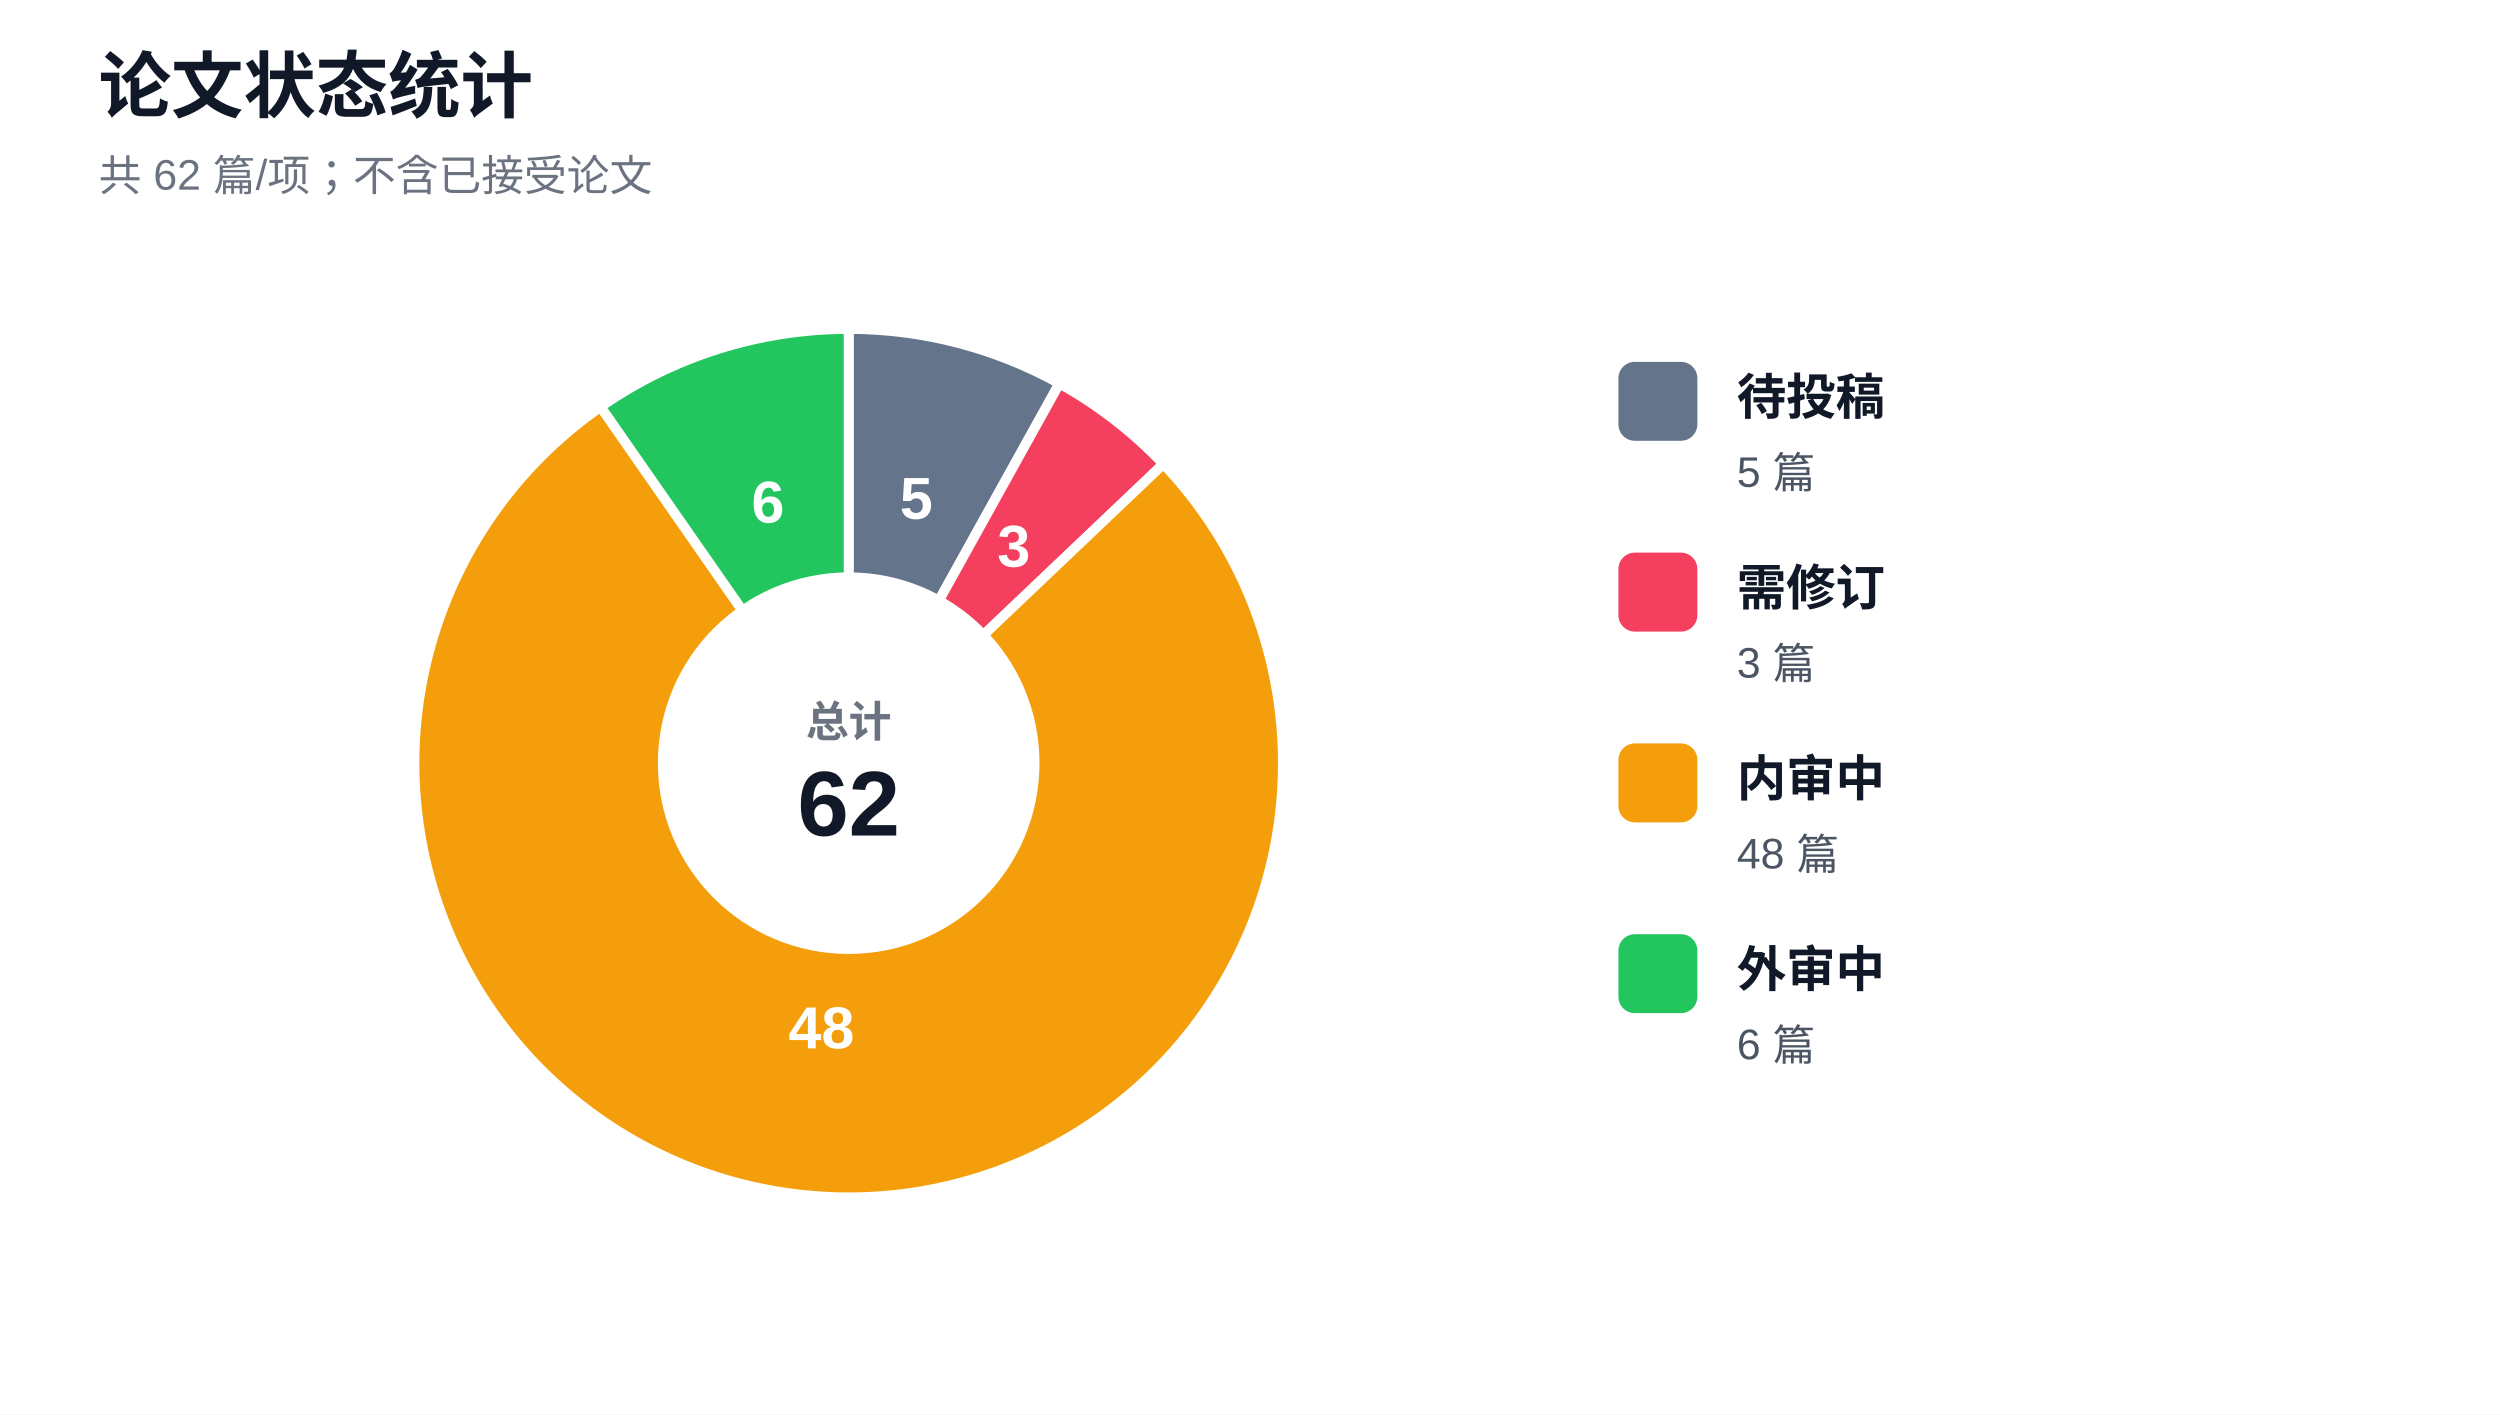
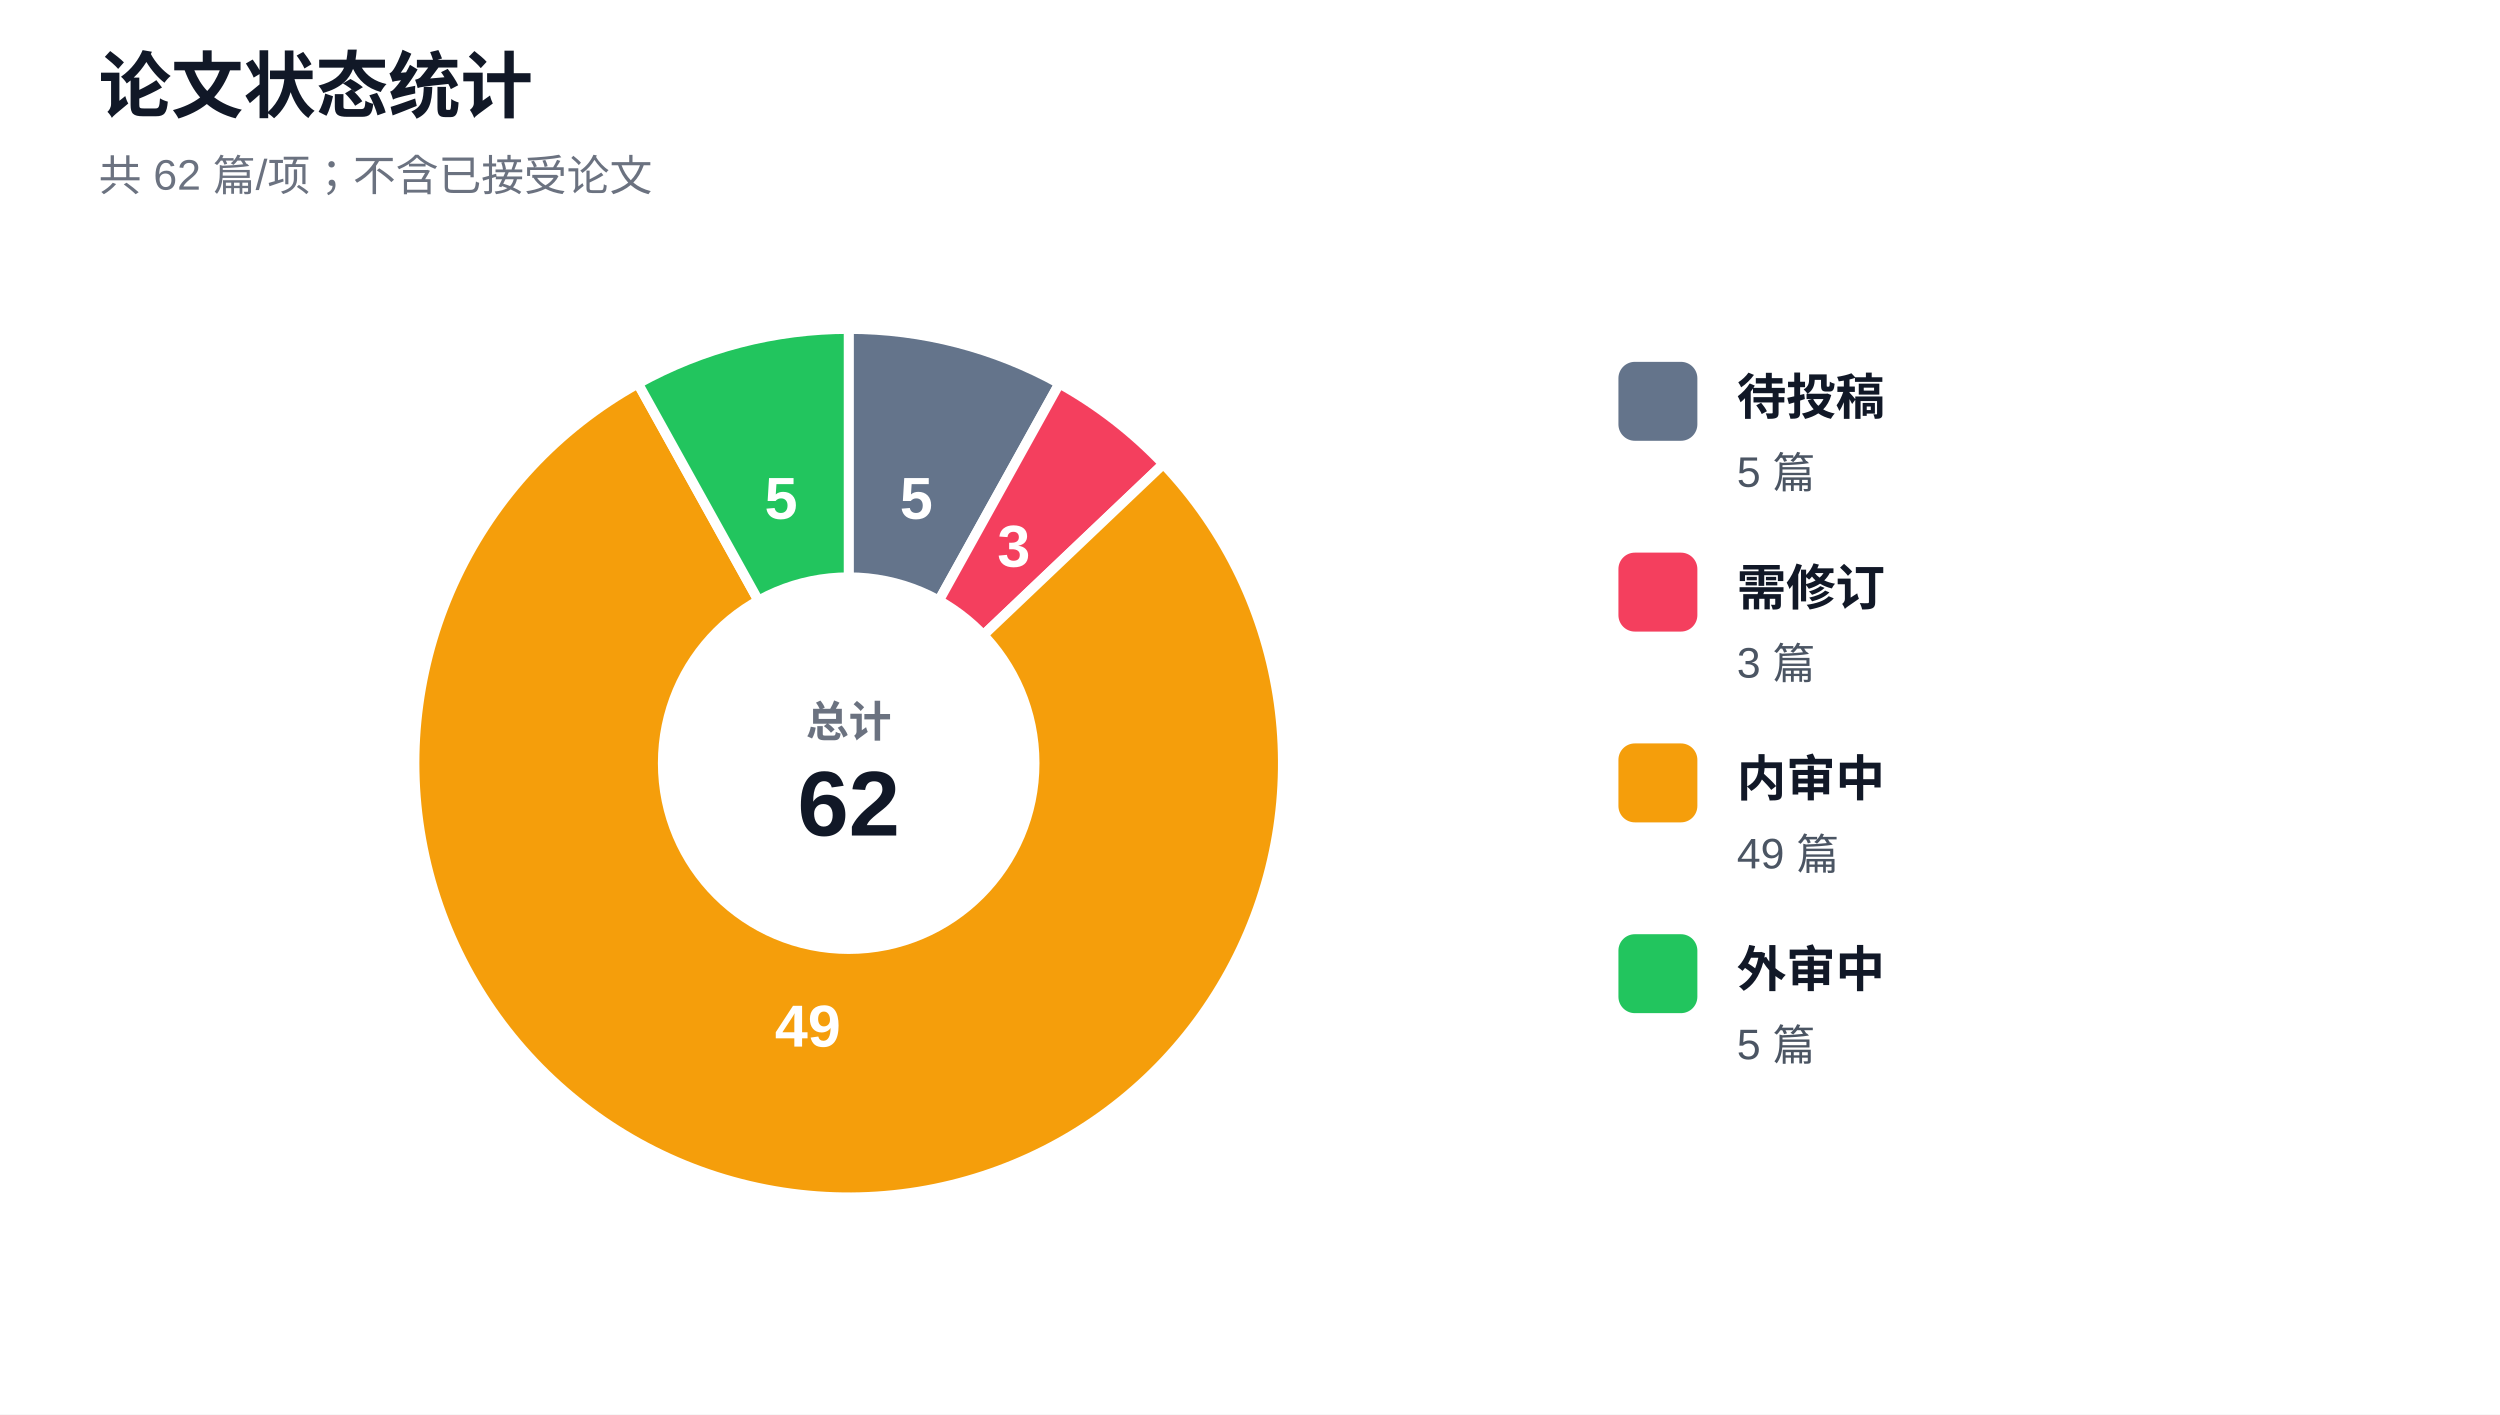
<svg xmlns="http://www.w3.org/2000/svg" width="760" height="430" viewBox="0 0 760 430" role="img" aria-labelledby="title desc">
  <rect width="760" height="430" fill="#ffffff" />
  <text x="30" y="34" fill="#111827" font-family="Arial, Microsoft YaHei, sans-serif" font-size="22" font-weight="700">论文状态统计</text>
  <text x="30" y="58" fill="#6b7280" font-family="Arial, Microsoft YaHei, sans-serif" font-size="13">共 62 篇/项；不含已接受论文</text>
  <g font-family="Arial, Microsoft YaHei, sans-serif">
    <path d="M 258 232 L 258 100 A 132 132 0 0 1 322.06 116.586 Z" fill="#64748b" stroke="#ffffff" stroke-width="3" />
    <text x="278.554" y="152.618" fill="#ffffff" font-size="18" font-weight="800" text-anchor="middle" dominant-baseline="middle">5</text>
    <path d="M 258 232 L 322.06 116.586 A 132 132 0 0 1 353.673 141.056 Z" fill="#f43f5e" stroke="#ffffff" stroke-width="3" />
    <text x="308.193" y="167.156" fill="#ffffff" font-size="18" font-weight="800" text-anchor="middle" dominant-baseline="middle">3</text>
-     <path d="M 258 232 L 353.673 141.056 A 132 132 0 1 1 182.593 123.659 Z" fill="#f59e0b" stroke="#ffffff" stroke-width="3" />
-     <text x="249.704" y="313.579" fill="#ffffff" font-size="18" font-weight="800" text-anchor="middle" dominant-baseline="middle">48</text>
-     <path d="M 258 232 L 182.593 123.659 A 132 132 0 0 1 258 100 Z" fill="#22c55e" stroke="#ffffff" stroke-width="3" />
-     <text x="233.452" y="153.761" fill="#ffffff" font-size="18" font-weight="800" text-anchor="middle" dominant-baseline="middle">6</text>
+     <path d="M 258 232 L 353.673 141.056 A 132 132 0 1 1 193.94 116.586 Z" fill="#f59e0b" stroke="#ffffff" stroke-width="3" />
+     <text x="245.583" y="313.054" fill="#ffffff" font-size="18" font-weight="800" text-anchor="middle" dominant-baseline="middle">49</text>
+     <path d="M 258 232 L 193.94 116.586 A 132 132 0 0 1 258 100 Z" fill="#22c55e" stroke="#ffffff" stroke-width="3" />
+     <text x="237.446" y="152.618" fill="#ffffff" font-size="18" font-weight="800" text-anchor="middle" dominant-baseline="middle">5</text>
    <circle cx="258" cy="232" r="58" fill="#ffffff" />
    <text x="258" y="224" fill="#6b7280" font-size="13" font-weight="700" text-anchor="middle">总计</text>
    <text x="258" y="254" fill="#111827" font-size="28" font-weight="700" text-anchor="middle">62</text>
  </g>
  <g font-family="Arial, Microsoft YaHei, sans-serif">
    <rect x="492" y="110" width="24" height="24" rx="5" fill="#64748b" />
    <text x="528" y="126" fill="#111827" font-size="15" font-weight="700">待投稿</text>
    <text x="528" y="148" fill="#4b5563" font-size="13">5 篇</text>
    <rect x="492" y="168" width="24" height="24" rx="5" fill="#f43f5e" />
    <text x="528" y="184" fill="#111827" font-size="15" font-weight="700">需修订</text>
    <text x="528" y="206" fill="#4b5563" font-size="13">3 篇</text>
    <rect x="492" y="226" width="24" height="24" rx="5" fill="#f59e0b" />
    <text x="528" y="242" fill="#111827" font-size="15" font-weight="700">内审中</text>
-     <text x="528" y="264" fill="#4b5563" font-size="13">48 篇</text>
+     <text x="528" y="264" fill="#4b5563" font-size="13">49 篇</text>
    <rect x="492" y="284" width="24" height="24" rx="5" fill="#22c55e" />
    <text x="528" y="300" fill="#111827" font-size="15" font-weight="700">外审中</text>
-     <text x="528" y="322" fill="#4b5563" font-size="13">6 篇</text>
+     <text x="528" y="322" fill="#4b5563" font-size="13">5 篇</text>
  </g>
</svg>
